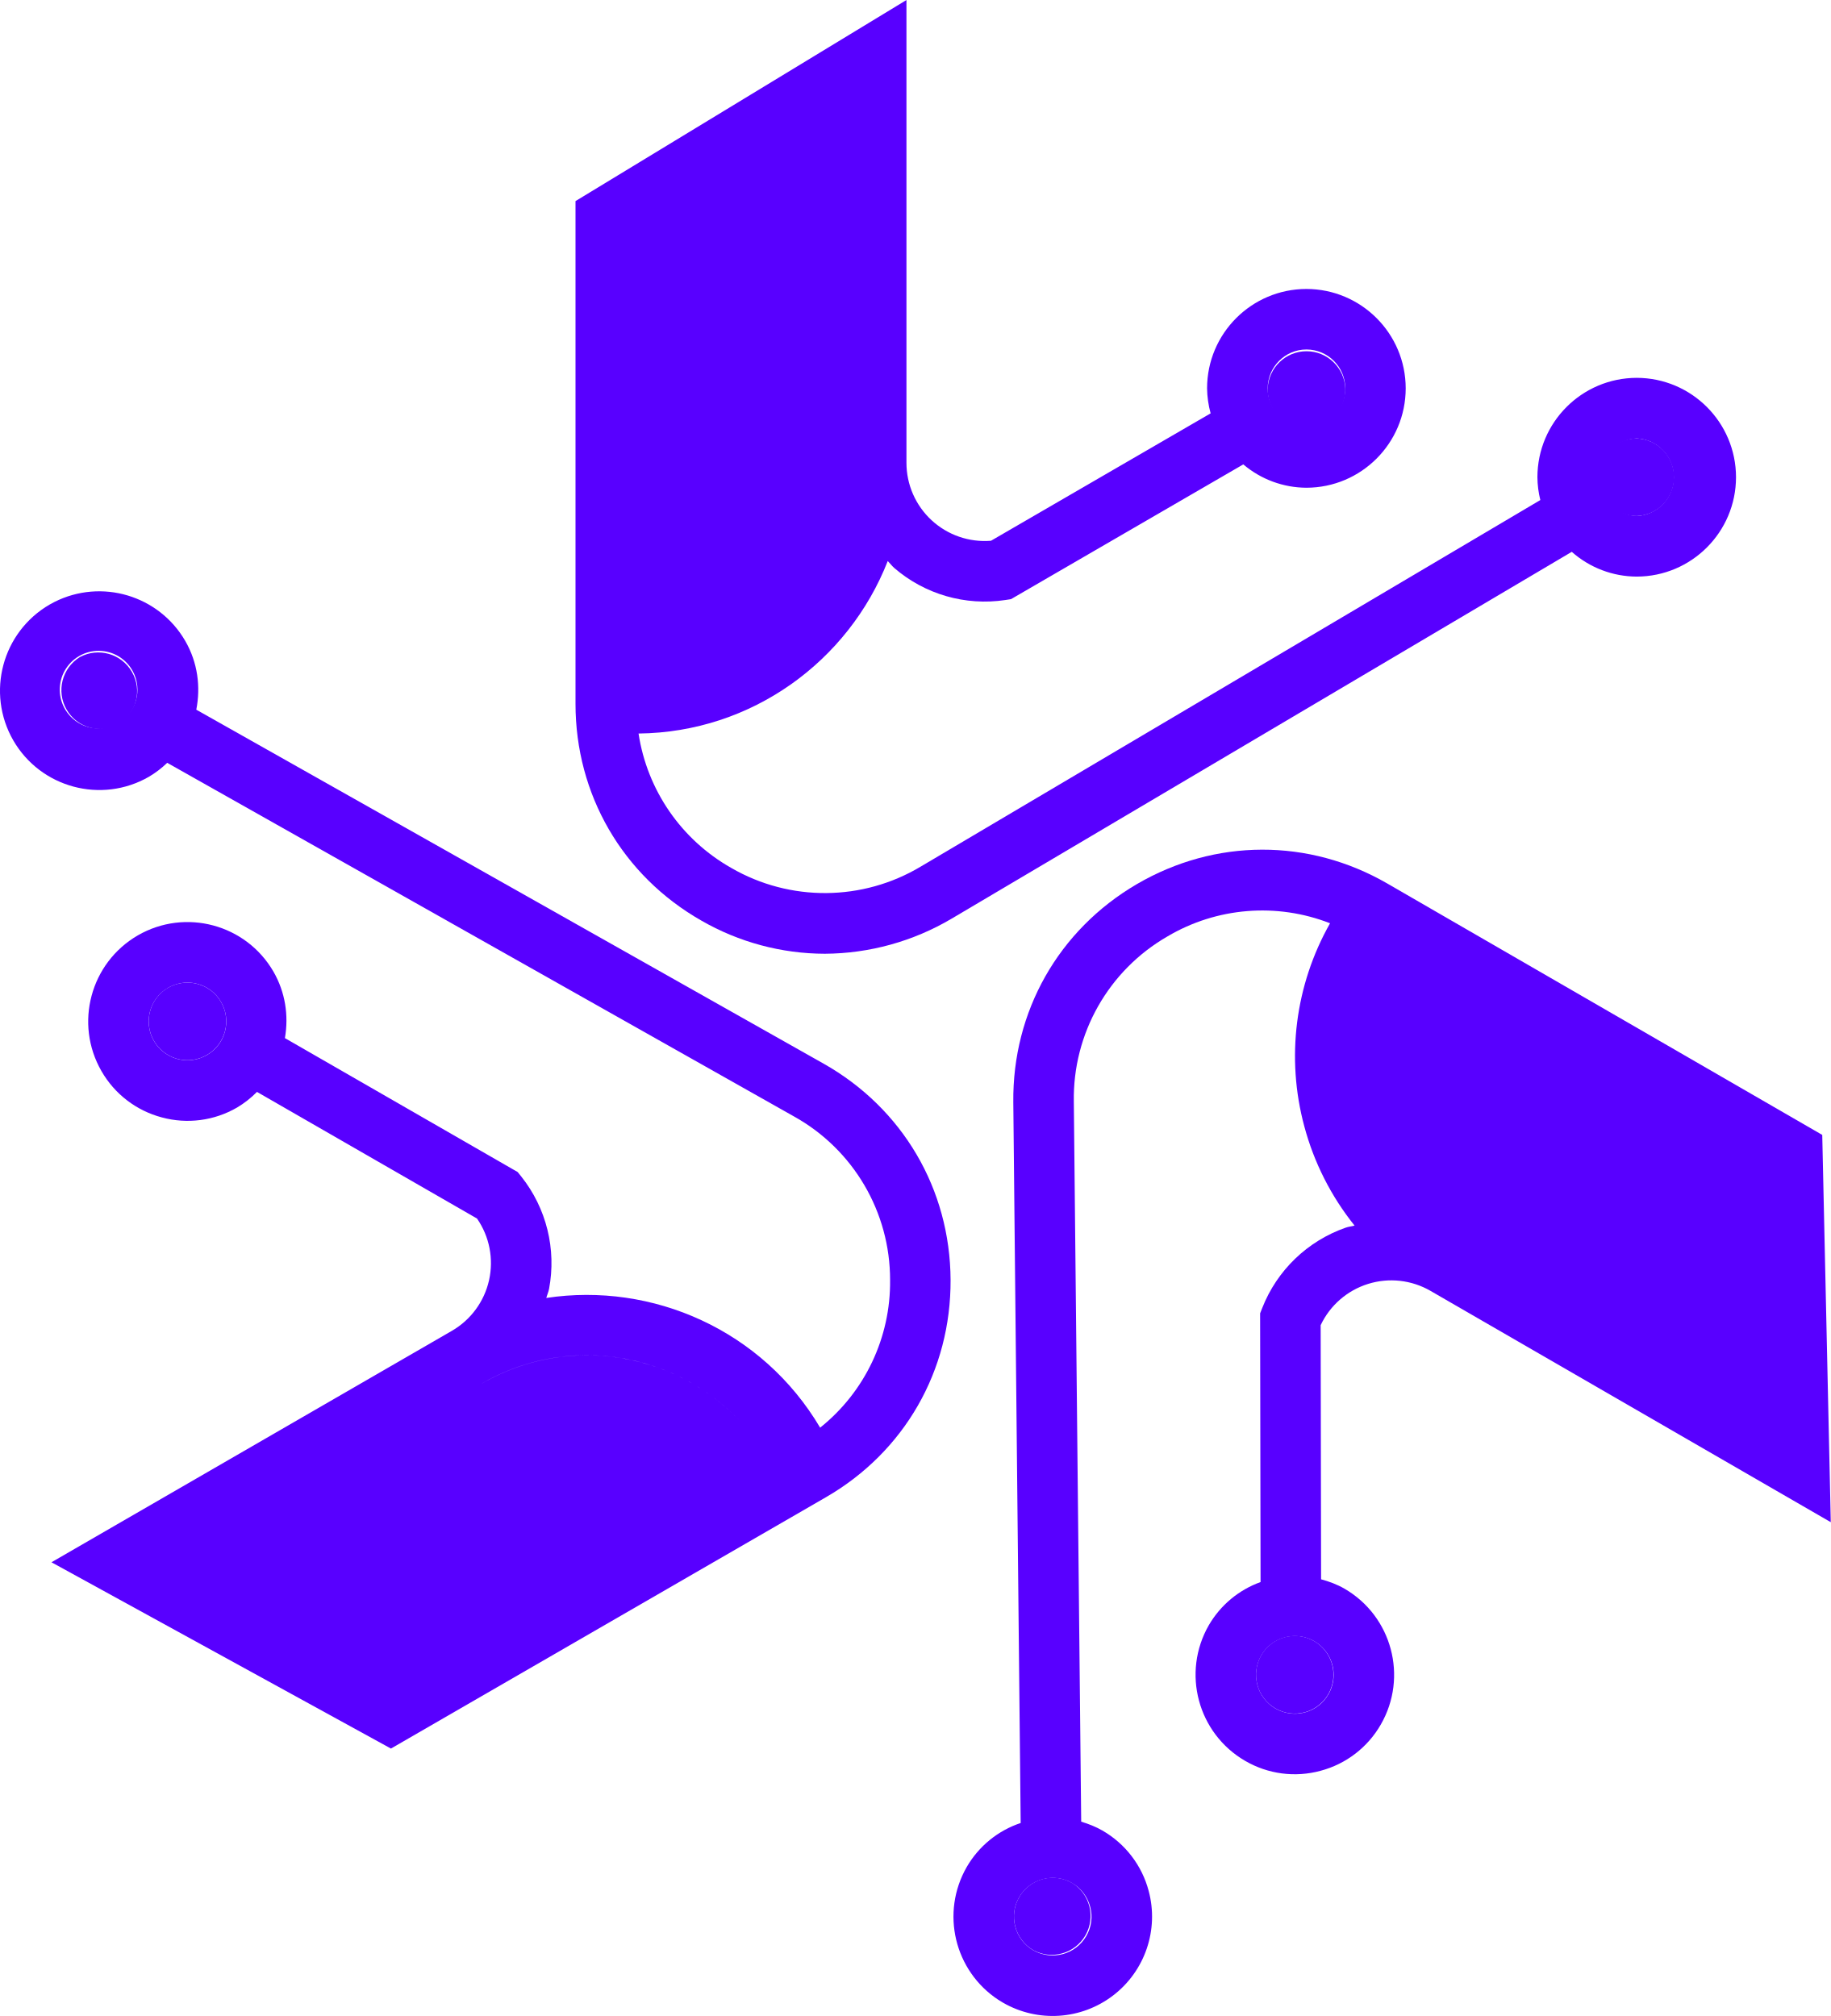
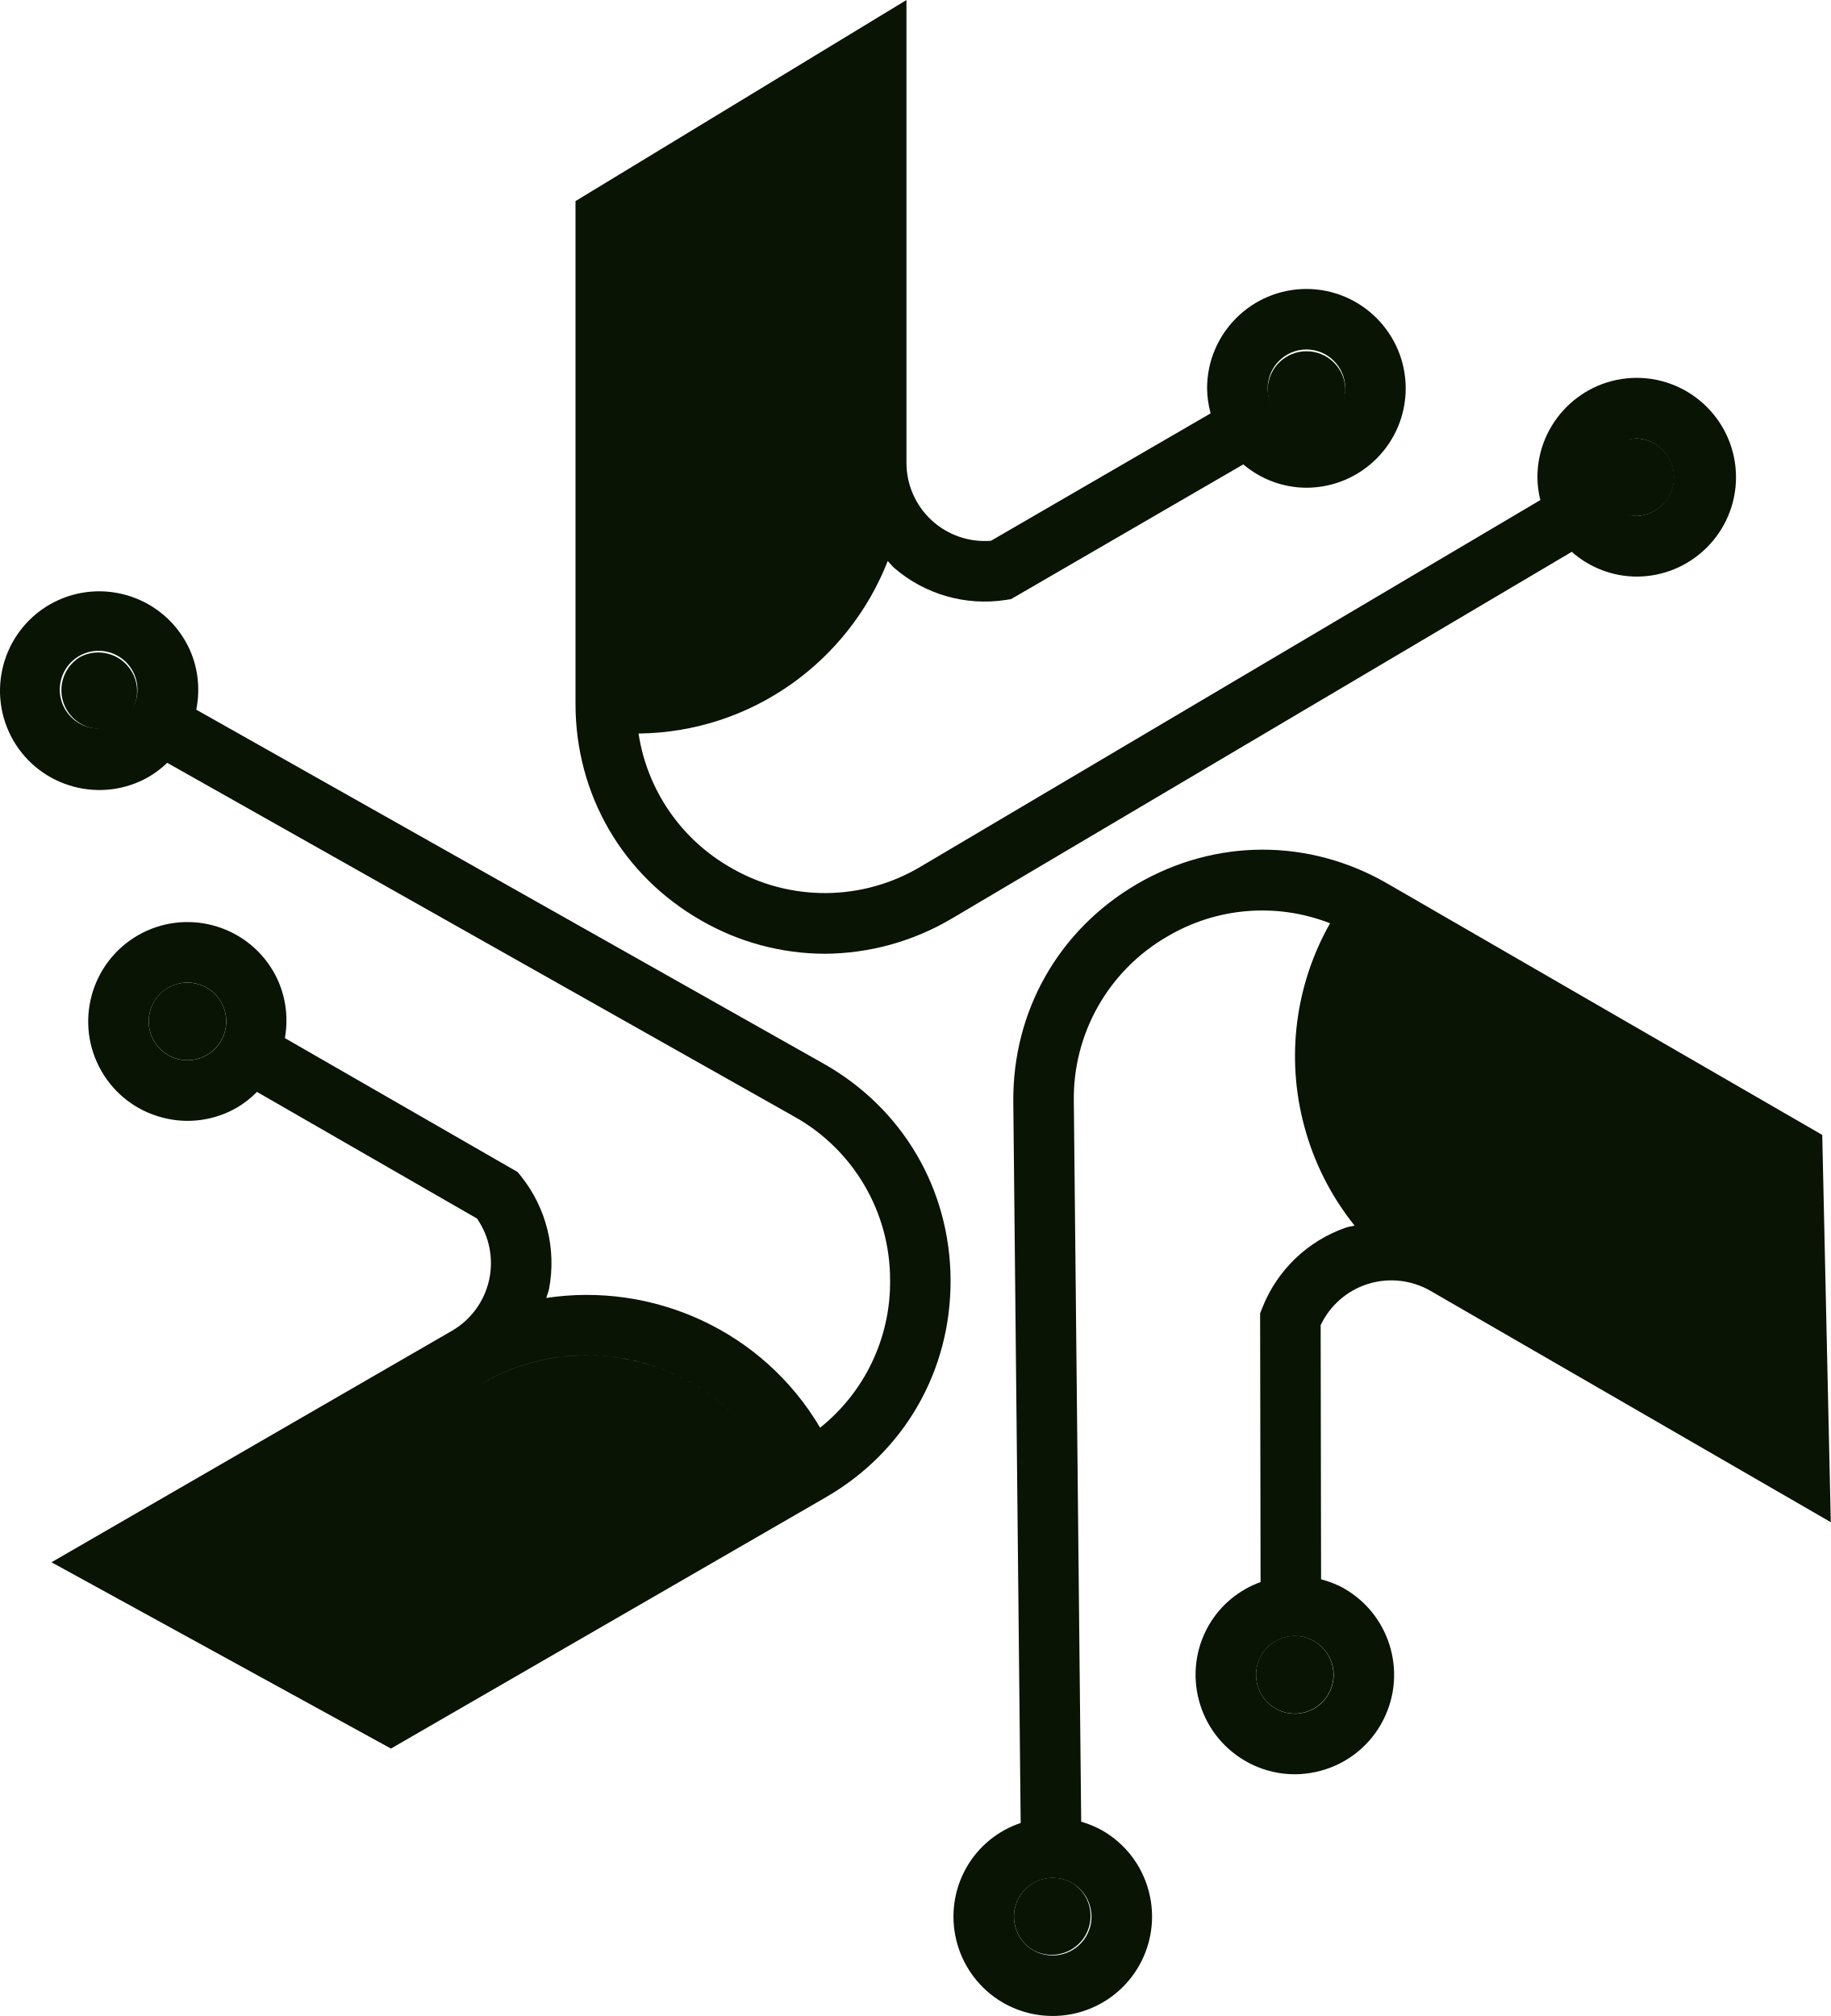
<svg xmlns="http://www.w3.org/2000/svg" preserveAspectRatio="xMidYMid meet" data-bbox="0 0 69 75.998" viewBox="0 0 69 75.998" height="76" width="69" data-type="color" role="presentation" aria-hidden="true" aria-label="">
  <defs>
    <style>#comp-lh3a91hz2 svg [data-color="1"] {fill: #091405;}</style>
  </defs>
  <g>
-     <path d="M34.163 0v17.443a2.949 2.949 0 0 0 3.186 2.942l8.278-4.803a3.747 3.747 0 0 1-.134-.943 3.75 3.75 0 0 1 3.743-3.747 3.75 3.75 0 0 1 3.743 3.747 3.749 3.749 0 0 1-3.743 3.747 3.7 3.7 0 0 1-2.378-.88l-8.755 5.08-.214.033a5.214 5.214 0 0 1-4.188-1.21c-.09-.08-.159-.176-.243-.26-1.476 3.771-5.12 6.457-9.392 6.503a7.035 7.035 0 0 0 3.495 5.067 7.038 7.038 0 0 0 7.148-.056L58.053 18.85a3.698 3.698 0 0 1-.11-.86 3.75 3.75 0 0 1 3.743-3.747 3.75 3.75 0 0 1 3.742 3.747 3.75 3.75 0 0 1-3.742 3.746 3.71 3.71 0 0 1-2.448-.934L35.867 34.63a9.488 9.488 0 0 1-4.78 1.324 9.368 9.368 0 0 1-4.657-1.252c-2.968-1.694-4.74-4.75-4.74-8.17V7.58L34.163 0Zm27.523 16.527a1.464 1.464 0 0 0 0 2.925 1.464 1.464 0 0 0 0-2.925Zm-12.448-3.353c-.806 0-1.461.658-1.461 1.465a1.462 1.462 0 1 0 2.924 0c0-.809-.657-1.465-1.463-1.465Z" fill="#5800FF" data-color="1" />
-     <path d="M2.05 22.693a3.747 3.747 0 0 1 4.933 1.47c.47.815.584 1.73.415 2.59l23.646 13.346c2.976 1.682 4.765 4.727 4.782 8.148.018 3.421-1.738 6.485-4.697 8.195l-16.395 9.475L1.94 58.894l15.086-8.722a2.95 2.95 0 0 0 .952-4.236l-8.293-4.774a3.722 3.722 0 0 1-.748.588 3.707 3.707 0 0 1-2.84.373 3.716 3.716 0 0 1-2.273-1.745 3.753 3.753 0 0 1 1.37-5.117 3.744 3.744 0 0 1 5.114 1.37c.44.765.579 1.642.43 2.503l8.772 5.049.136.169a5.24 5.24 0 0 1 1.047 4.238c-.023.117-.073.225-.104.34 4-.607 8.145 1.21 10.321 4.89a7.021 7.021 0 0 0 2.636-5.563 7.045 7.045 0 0 0-3.62-6.169L6.302 28.756a3.72 3.72 0 0 1-.69.526A3.746 3.746 0 0 1 .5 27.91a3.756 3.756 0 0 1 1.37-5.12ZM7.065 37.04c-.254 0-.505.068-.73.198l-.118.076a1.465 1.465 0 0 0 .47 2.606c.376.101.77.05 1.11-.147.34-.196.58-.511.682-.889.1-.377.049-.772-.147-1.11a1.44 1.44 0 0 0-.886-.683 1.426 1.426 0 0 0-.381-.051ZM5.007 25.306a1.464 1.464 0 1 0-2.534 1.464 1.464 1.464 0 0 0 2.534-1.464Zm13.16 26.847c3.78-2.187 8.63-.887 10.819 2.89h-.002c-2.143-3.704-6.843-5.026-10.588-3.02l-.228.128Z" fill="#5800FF" data-color="1" />
-     <path d="M42.845 33.33c2.953-1.725 6.482-1.733 9.439-.025l16.392 9.477.002-.002L69 57.383l-15.086-8.72a2.946 2.946 0 0 0-4.14 1.293l.016 9.58c.301.082.6.191.882.354a3.754 3.754 0 0 1 1.37 5.119 3.716 3.716 0 0 1-2.272 1.746 3.707 3.707 0 0 1-2.84-.373 3.753 3.753 0 0 1-1.37-5.118 3.707 3.707 0 0 1 1.949-1.624l-.017-10.13.08-.202a5.23 5.23 0 0 1 3.142-3.027c.109-.04.226-.048.338-.079a10.178 10.178 0 0 1-1.894-3.74 10.16 10.16 0 0 1 .97-7.657 7.015 7.015 0 0 0-6.13.497 7.047 7.047 0 0 0-3.527 6.223l.278 27.148c.274.083.544.188.8.335a3.72 3.72 0 0 1 1.743 2.275 3.746 3.746 0 0 1-5.488 4.215l-.175-.107a3.754 3.754 0 0 1-1.193-5.011 3.702 3.702 0 0 1 2.032-1.657l-.278-27.175c-.035-3.419 1.704-6.491 4.655-8.218Zm-2.438 37.658a1.447 1.447 0 0 0-1.109-.146 1.454 1.454 0 0 0-.888.68 1.452 1.452 0 0 0-.146 1.11c.099.378.342.694.68.89a1.466 1.466 0 0 0 1.997-.536c.196-.337.247-.73.146-1.108a1.448 1.448 0 0 0-.68-.89Zm8.396-9.313c-.128 0-.255.016-.381.051a1.447 1.447 0 0 0-.888.681c-.402.7-.163 1.595.536 2l.129.066a1.457 1.457 0 0 0 1.868-.603 1.462 1.462 0 0 0-1.264-2.195Z" fill="#5800FF" data-color="1" />
-     <path d="M40.408 70.984a1.458 1.458 0 0 0-1.997.535 1.453 1.453 0 0 0-.146 1.11c.1.377.342.693.68.89a1.465 1.465 0 0 0 1.463-2.537v.002Z" fill="#5800FF" data-color="1" />
-     <path d="M60.226 17.99c0 .806.655 1.463 1.46 1.463a1.464 1.464 0 0 0 0-2.926c-.805 0-1.46.656-1.46 1.463Z" fill="#5800FF" data-color="1" />
-     <path d="M47.778 14.637a1.463 1.463 0 1 0 2.924 0 1.463 1.463 0 0 0-2.923 0Z" fill="#5800FF" data-color="1" />
-     <path d="M3.01 24.77a1.464 1.464 0 0 0 1.461 2.536A1.464 1.464 0 0 0 3.01 24.77Z" fill="#5800FF" data-color="1" />
-     <path d="M7.444 37.092a1.46 1.46 0 0 0-1.11.144h-.001a1.467 1.467 0 0 0 .352 2.682c.375.101.77.05 1.11-.147.337-.196.58-.511.681-.889.101-.377.05-.771-.146-1.11a1.447 1.447 0 0 0-.888-.68h.002Z" fill="#5800FF" data-color="1" />
-     <path d="M49.532 61.869a1.457 1.457 0 0 0-2 .534c-.401.7-.162 1.597.536 2 .338.196.732.247 1.109.146a1.467 1.467 0 0 0 .352-2.682l.003.002Z" fill="#5800FF" data-color="1" />
+     <path d="M34.163 0v17.443a2.949 2.949 0 0 0 3.186 2.942l8.278-4.803a3.747 3.747 0 0 1-.134-.943 3.75 3.75 0 0 1 3.743-3.747 3.75 3.75 0 0 1 3.743 3.747 3.749 3.749 0 0 1-3.743 3.747 3.7 3.7 0 0 1-2.378-.88l-8.755 5.08-.214.033a5.214 5.214 0 0 1-4.188-1.21c-.09-.08-.159-.176-.243-.26-1.476 3.771-5.12 6.457-9.392 6.503a7.035 7.035 0 0 0 3.495 5.067 7.038 7.038 0 0 0 7.148-.056L58.053 18.85a3.698 3.698 0 0 1-.11-.86 3.75 3.75 0 0 1 3.743-3.747 3.75 3.75 0 0 1 3.742 3.747 3.75 3.75 0 0 1-3.742 3.746 3.71 3.71 0 0 1-2.448-.934L35.867 34.63a9.488 9.488 0 0 1-4.78 1.324 9.368 9.368 0 0 1-4.657-1.252c-2.968-1.694-4.74-4.75-4.74-8.17V7.58L34.163 0Zm27.523 16.527a1.464 1.464 0 0 0 0 2.925 1.464 1.464 0 0 0 0-2.925Zm-12.448-3.353c-.806 0-1.461.658-1.461 1.465a1.462 1.462 0 1 0 2.924 0c0-.809-.657-1.465-1.463-1.465Z" fill="#091405" data-color="1" />
+     <path d="M2.05 22.693a3.747 3.747 0 0 1 4.933 1.47c.47.815.584 1.73.415 2.59l23.646 13.346c2.976 1.682 4.765 4.727 4.782 8.148.018 3.421-1.738 6.485-4.697 8.195l-16.395 9.475L1.94 58.894l15.086-8.722a2.95 2.95 0 0 0 .952-4.236l-8.293-4.774a3.722 3.722 0 0 1-.748.588 3.707 3.707 0 0 1-2.84.373 3.716 3.716 0 0 1-2.273-1.745 3.753 3.753 0 0 1 1.37-5.117 3.744 3.744 0 0 1 5.114 1.37c.44.765.579 1.642.43 2.503l8.772 5.049.136.169a5.24 5.24 0 0 1 1.047 4.238c-.023.117-.073.225-.104.34 4-.607 8.145 1.21 10.321 4.89a7.021 7.021 0 0 0 2.636-5.563 7.045 7.045 0 0 0-3.62-6.169L6.302 28.756a3.72 3.72 0 0 1-.69.526A3.746 3.746 0 0 1 .5 27.91a3.756 3.756 0 0 1 1.37-5.12ZM7.065 37.04c-.254 0-.505.068-.73.198l-.118.076a1.465 1.465 0 0 0 .47 2.606c.376.101.77.05 1.11-.147.34-.196.58-.511.682-.889.1-.377.049-.772-.147-1.11a1.44 1.44 0 0 0-.886-.683 1.426 1.426 0 0 0-.381-.051ZM5.007 25.306a1.464 1.464 0 1 0-2.534 1.464 1.464 1.464 0 0 0 2.534-1.464Zm13.16 26.847c3.78-2.187 8.63-.887 10.819 2.89h-.002c-2.143-3.704-6.843-5.026-10.588-3.02l-.228.128Z" fill="#091405" data-color="1" />
+     <path d="M42.845 33.33c2.953-1.725 6.482-1.733 9.439-.025l16.392 9.477.002-.002L69 57.383l-15.086-8.72a2.946 2.946 0 0 0-4.14 1.293l.016 9.58c.301.082.6.191.882.354a3.754 3.754 0 0 1 1.37 5.119 3.716 3.716 0 0 1-2.272 1.746 3.707 3.707 0 0 1-2.84-.373 3.753 3.753 0 0 1-1.37-5.118 3.707 3.707 0 0 1 1.949-1.624l-.017-10.13.08-.202a5.23 5.23 0 0 1 3.142-3.027c.109-.04.226-.048.338-.079a10.178 10.178 0 0 1-1.894-3.74 10.16 10.16 0 0 1 .97-7.657 7.015 7.015 0 0 0-6.13.497 7.047 7.047 0 0 0-3.527 6.223l.278 27.148c.274.083.544.188.8.335a3.72 3.72 0 0 1 1.743 2.275 3.746 3.746 0 0 1-5.488 4.215l-.175-.107a3.754 3.754 0 0 1-1.193-5.011 3.702 3.702 0 0 1 2.032-1.657l-.278-27.175c-.035-3.419 1.704-6.491 4.655-8.218Zm-2.438 37.658a1.447 1.447 0 0 0-1.109-.146 1.454 1.454 0 0 0-.888.68 1.452 1.452 0 0 0-.146 1.11c.099.378.342.694.68.89a1.466 1.466 0 0 0 1.997-.536c.196-.337.247-.73.146-1.108a1.448 1.448 0 0 0-.68-.89Zm8.396-9.313c-.128 0-.255.016-.381.051a1.447 1.447 0 0 0-.888.681c-.402.7-.163 1.595.536 2l.129.066a1.457 1.457 0 0 0 1.868-.603 1.462 1.462 0 0 0-1.264-2.195Z" fill="#091405" data-color="1" />
+     <path d="M40.408 70.984a1.458 1.458 0 0 0-1.997.535 1.453 1.453 0 0 0-.146 1.11c.1.377.342.693.68.89a1.465 1.465 0 0 0 1.463-2.537v.002Z" fill="#091405" data-color="1" />
+     <path d="M60.226 17.99c0 .806.655 1.463 1.46 1.463a1.464 1.464 0 0 0 0-2.926c-.805 0-1.46.656-1.46 1.463Z" fill="#091405" data-color="1" />
+     <path d="M47.778 14.637a1.463 1.463 0 1 0 2.924 0 1.463 1.463 0 0 0-2.923 0Z" fill="#091405" data-color="1" />
+     <path d="M3.01 24.77a1.464 1.464 0 0 0 1.461 2.536A1.464 1.464 0 0 0 3.01 24.77Z" fill="#091405" data-color="1" />
+     <path d="M7.444 37.092a1.46 1.46 0 0 0-1.11.144h-.001a1.467 1.467 0 0 0 .352 2.682c.375.101.77.05 1.11-.147.337-.196.58-.511.681-.889.101-.377.05-.771-.146-1.11a1.447 1.447 0 0 0-.888-.68h.002Z" fill="#091405" data-color="1" />
+     <path d="M49.532 61.869a1.457 1.457 0 0 0-2 .534c-.401.7-.162 1.597.536 2 .338.196.732.247 1.109.146a1.467 1.467 0 0 0 .352-2.682l.003.002Z" fill="#091405" data-color="1" />
  </g>
</svg>
